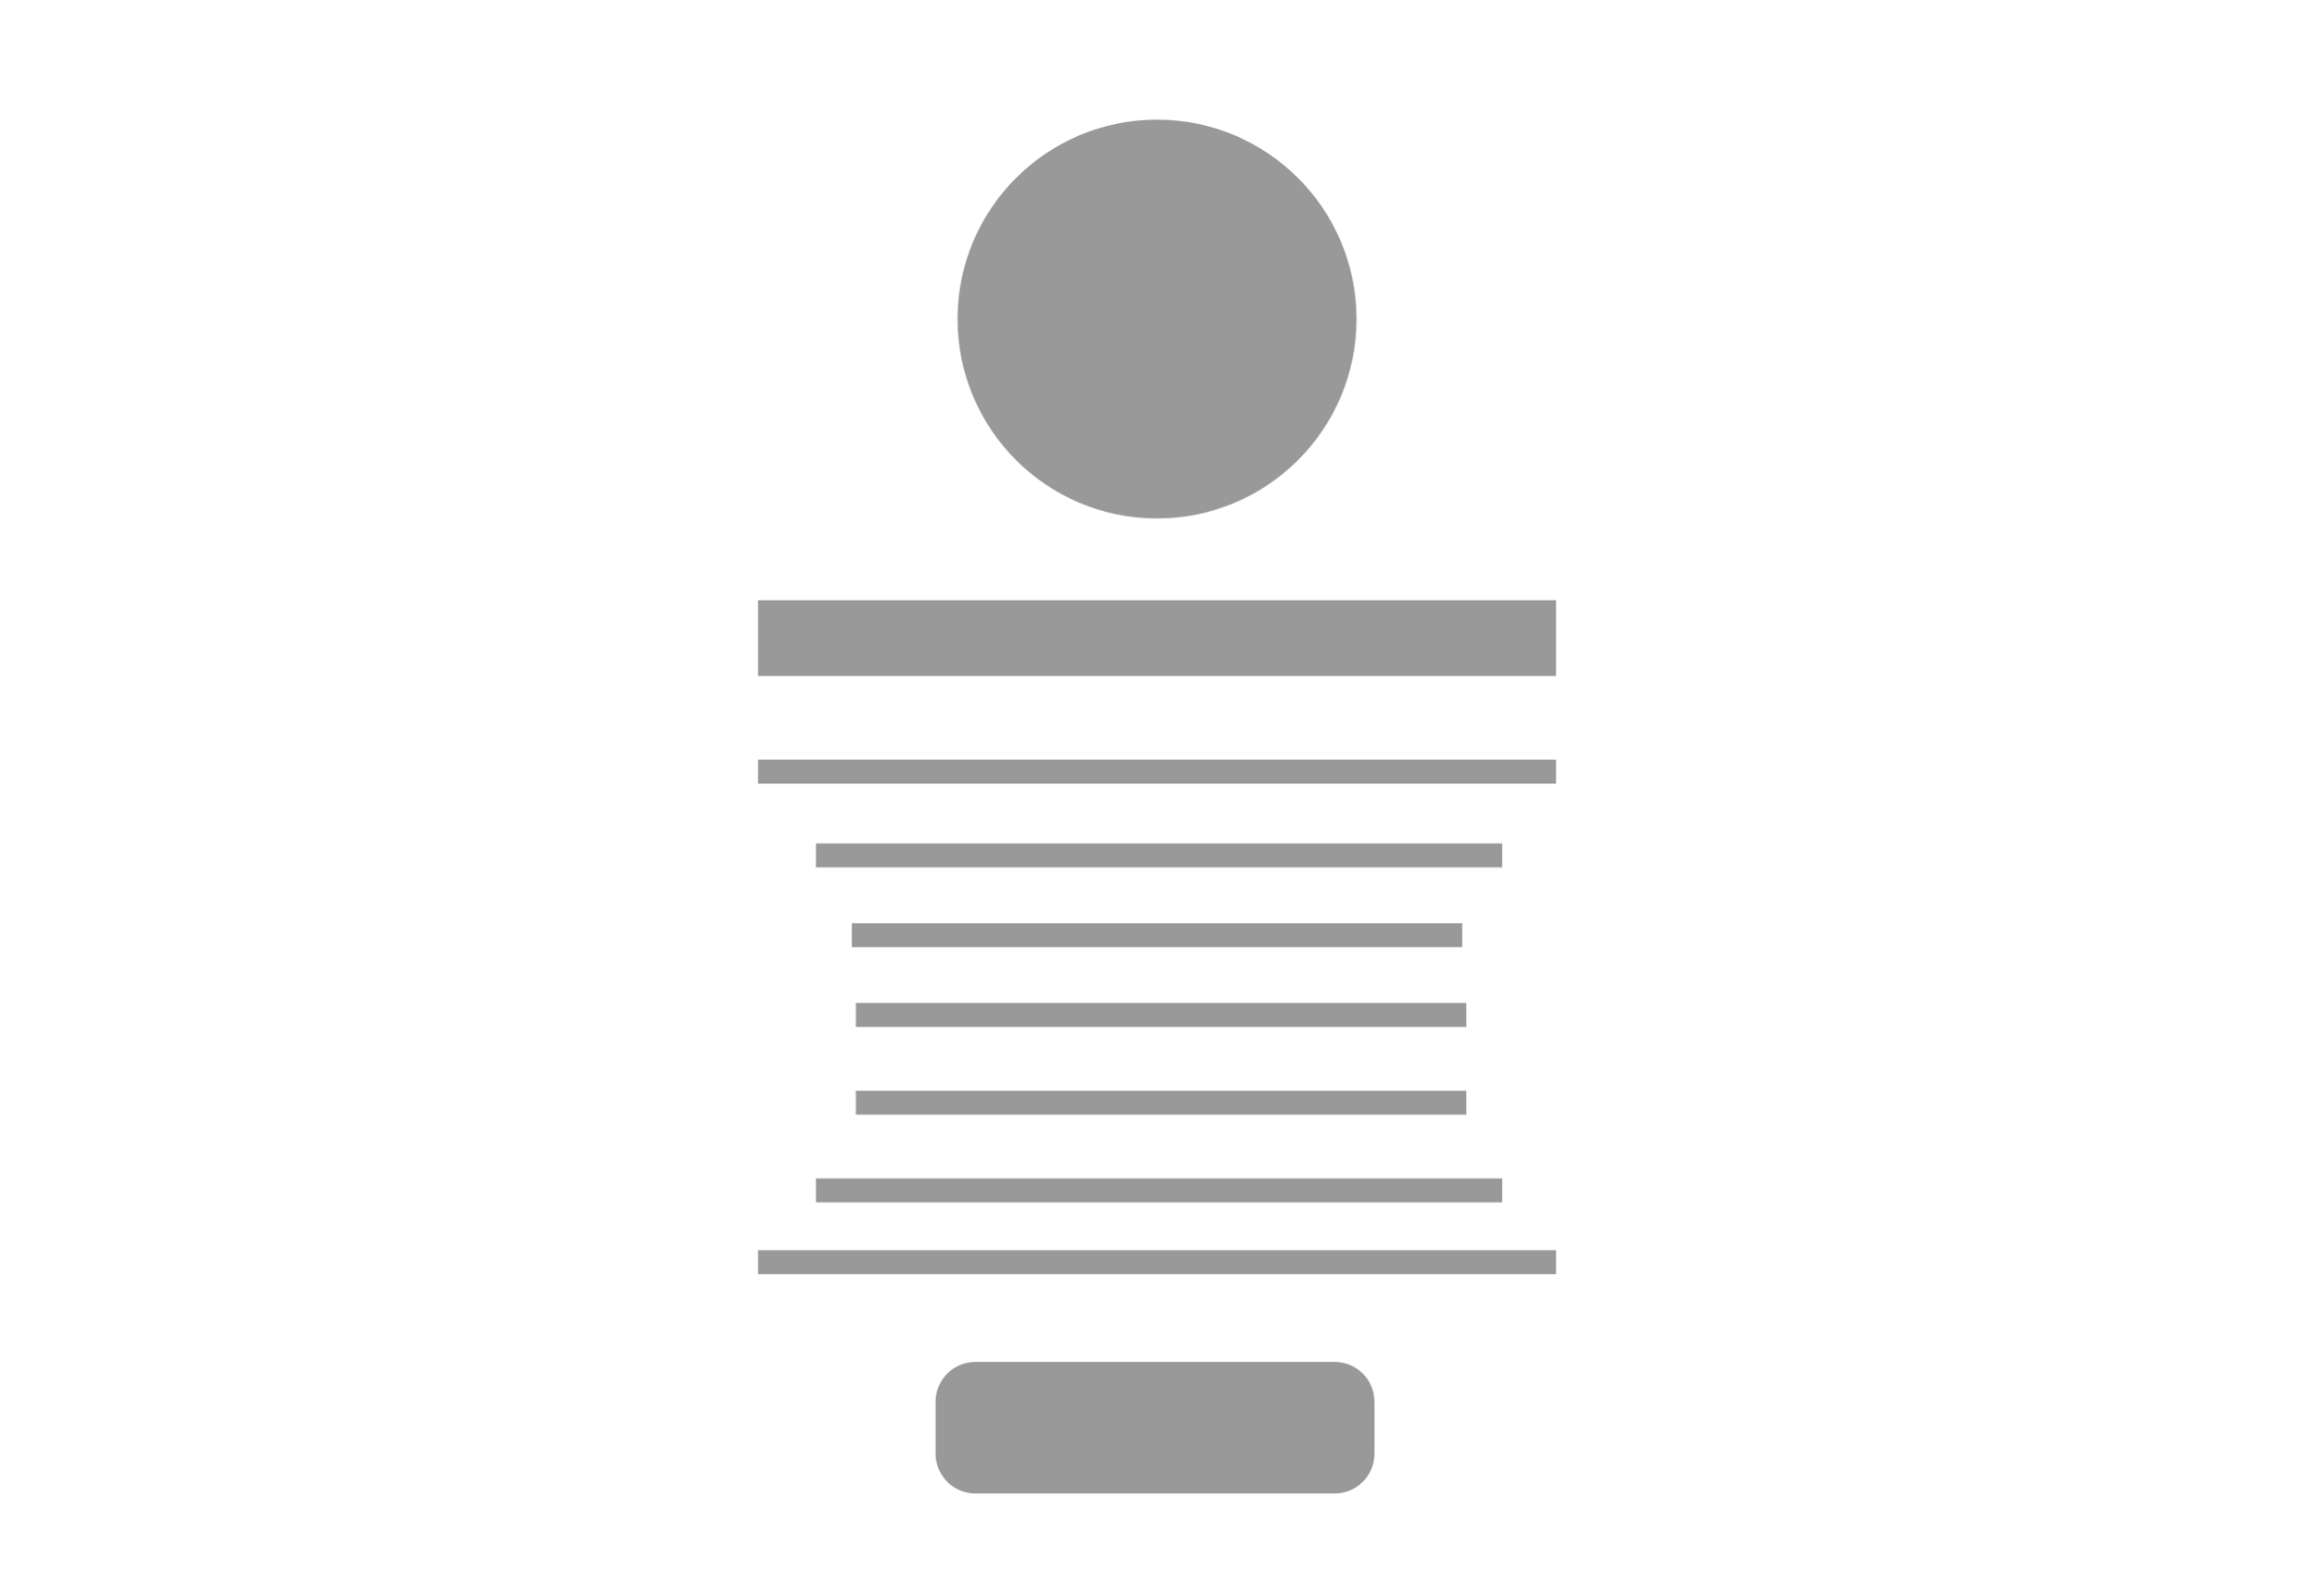
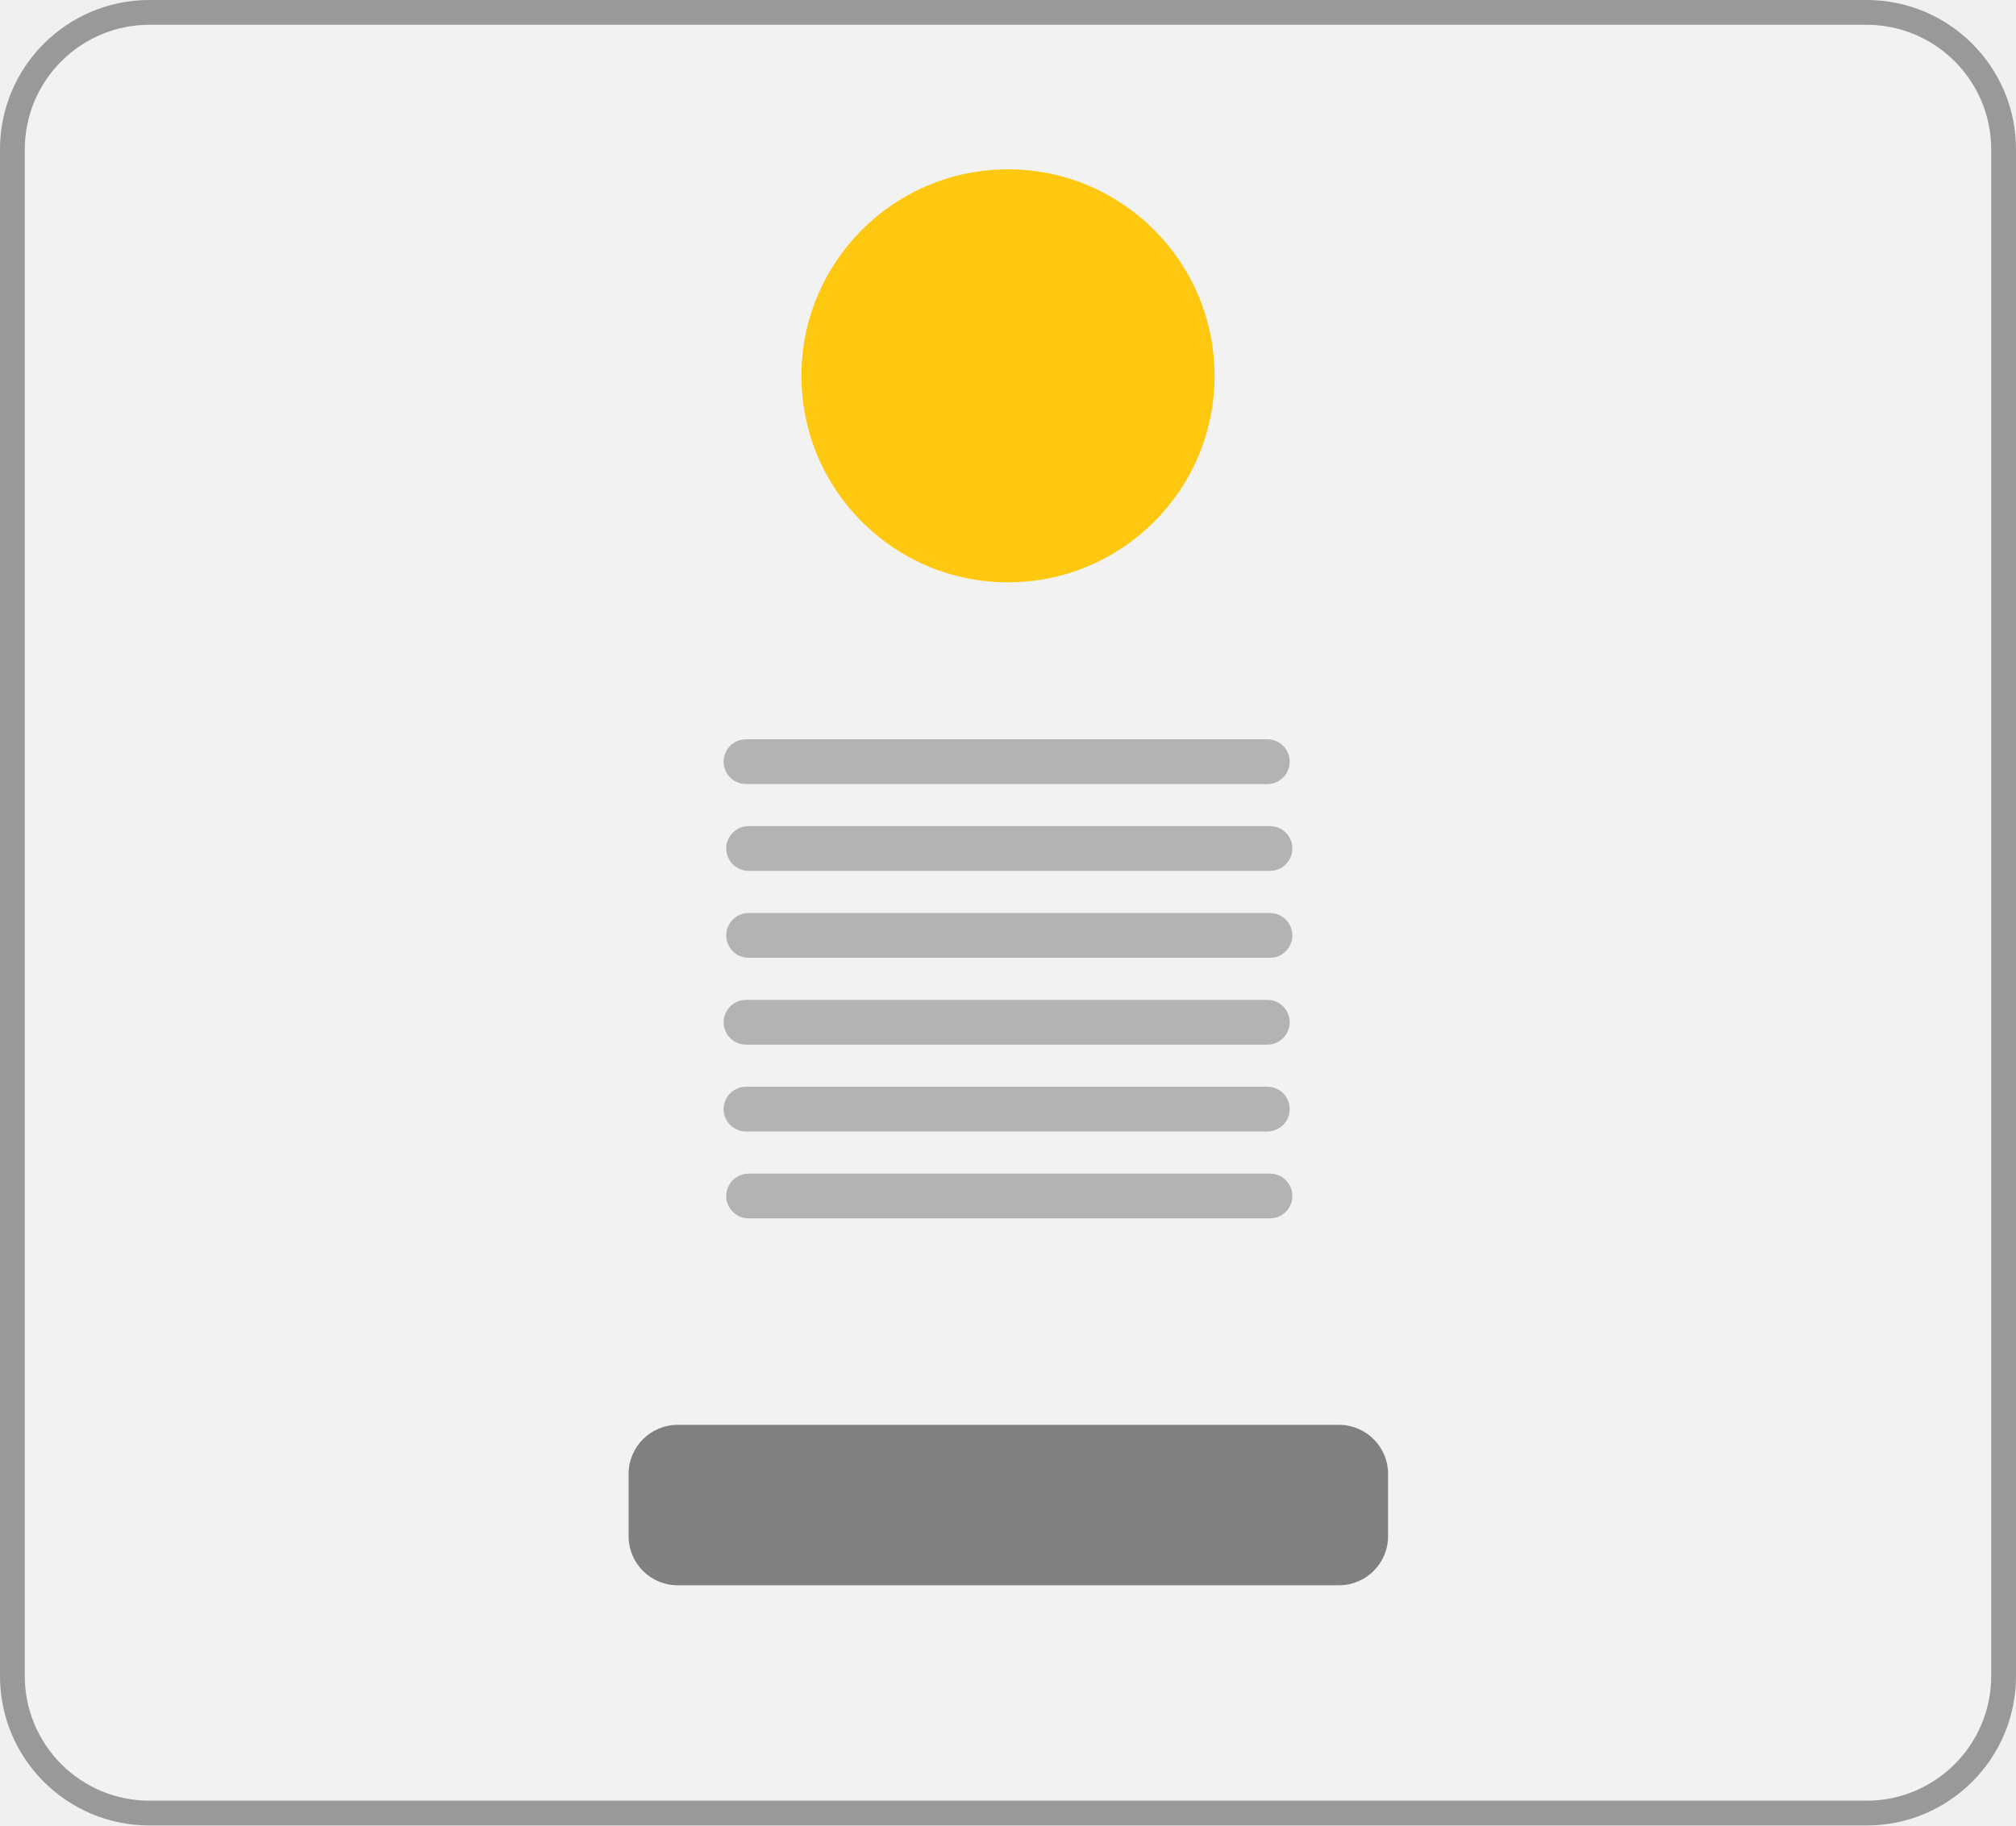
- <svg xmlns="http://www.w3.org/2000/svg" width="580" height="400">
+ <svg xmlns="http://www.w3.org/2000/svg" id="Layer_1" data-name="Layer 1" viewBox="0 0 488 442">
  <defs>
-     <linearGradient spreadMethod="pad" y2="0" x2="1" y1="0" x1="0" id="svg_23">
-       <stop offset="0" stop-color="#191919" />
-       <stop offset="1" stop-color="#e6e6e6" />
-     </linearGradient>
+     <style>.cls-1{fill:#f2f2f2;}.cls-2{fill:#999;}.cls-3{fill:#fec810;}.cls-4{fill:#b3b3b3;}.cls-5{fill:gray;}</style>
  </defs>
-   <g>
-     <rect fill="#fff" id="canvas_background" height="402" width="582" y="-1" x="-1" />
-     <g display="none" overflow="visible" y="0" x="0" height="100%" width="100%" id="canvasGrid">
-       <rect fill="url(#gridpattern)" stroke-width="0" y="0" x="0" height="100%" width="100%" />
-     </g>
-   </g>
-   <g>
-     <ellipse stroke="url(#svg_23)" stroke-opacity="0" ry="50" rx="50" id="svg_22" cy="80" cx="290" stroke-width="2" fill="#999999" />
-     <rect id="svg_24" height="19" width="200" y="150.5" x="190" stroke-opacity="0" stroke-width="2" stroke="url(#svg_23)" fill="#999999" />
-     <rect id="svg_26" height="6" width="153" y="251.5" x="214.5" stroke-opacity="0" stroke-width="2" stroke="url(#svg_23)" fill="#999999" />
-     <rect id="svg_27" height="6" width="153" y="231.5" x="213.5" stroke-opacity="0" stroke-width="2" stroke="url(#svg_23)" fill="#999999" />
-     <rect stroke="url(#svg_23)" id="svg_28" height="6" width="172" y="211.5" x="204.5" stroke-opacity="0" stroke-width="2" fill="#999999" />
-     <rect id="svg_29" height="6" width="200" y="190.5" x="190" stroke-opacity="0" stroke-width="2" stroke="url(#svg_23)" fill="#999999" />
-     <rect id="svg_30" height="6" width="153" y="273.5" x="214.5" stroke-opacity="0" stroke-width="2" stroke="url(#svg_23)" fill="#999999" />
-     <rect stroke="url(#svg_23)" id="svg_32" height="6" width="172" y="295.5" x="204.5" stroke-opacity="0" stroke-width="2" fill="#999999" />
-     <rect id="svg_33" height="6" width="200" y="313.5" x="190" stroke-opacity="0" stroke-width="2" stroke="url(#svg_23)" fill="#999999" />
-     <rect rx="10" id="svg_34" height="33" width="110" y="341.5" x="234.5" fill-opacity="null" stroke-opacity="0" stroke-width="2" stroke="url(#svg_23)" fill="#999999" />
-   </g>
+   <rect class="cls-1" x="3" y="3" width="482" height="436" rx="33.16" ry="33.16" />
+   <path class="cls-2" d="M537.84,25A30.19,30.19,0,0,1,568,55.16V424.84A30.19,30.19,0,0,1,537.84,455H122.16A30.19,30.19,0,0,1,92,424.84V55.16A30.19,30.19,0,0,1,122.16,25H537.84m0-6H122.16A36.16,36.16,0,0,0,86,55.16V424.84A36.16,36.16,0,0,0,122.16,461H537.84A36.16,36.16,0,0,0,574,424.84V55.16A36.16,36.16,0,0,0,537.84,19Z" transform="translate(-86 -19)" />
+   <circle class="cls-3" cx="244" cy="91" r="50" />
+   <rect class="cls-4" x="175.16" y="179" width="137.03" height="10.84" rx="5.42" ry="5.42" />
+   <rect class="cls-5" x="152.16" y="345" width="183.84" height="38.84" rx="11.88" ry="11.88" />
+   <rect class="cls-4" x="175.8" y="200.03" width="137.03" height="10.84" rx="5.42" ry="5.42" />
+   <rect class="cls-4" x="175.8" y="221.07" width="137.03" height="10.84" rx="5.42" ry="5.42" />
+   <rect class="cls-4" x="175.16" y="242.1" width="137.03" height="10.84" rx="5.42" ry="5.42" />
+   <rect class="cls-4" x="175.16" y="263.13" width="137.03" height="10.84" rx="5.42" ry="5.42" />
+   <rect class="cls-4" x="175.8" y="284.16" width="137.03" height="10.84" rx="5.42" ry="5.42" />
</svg>
